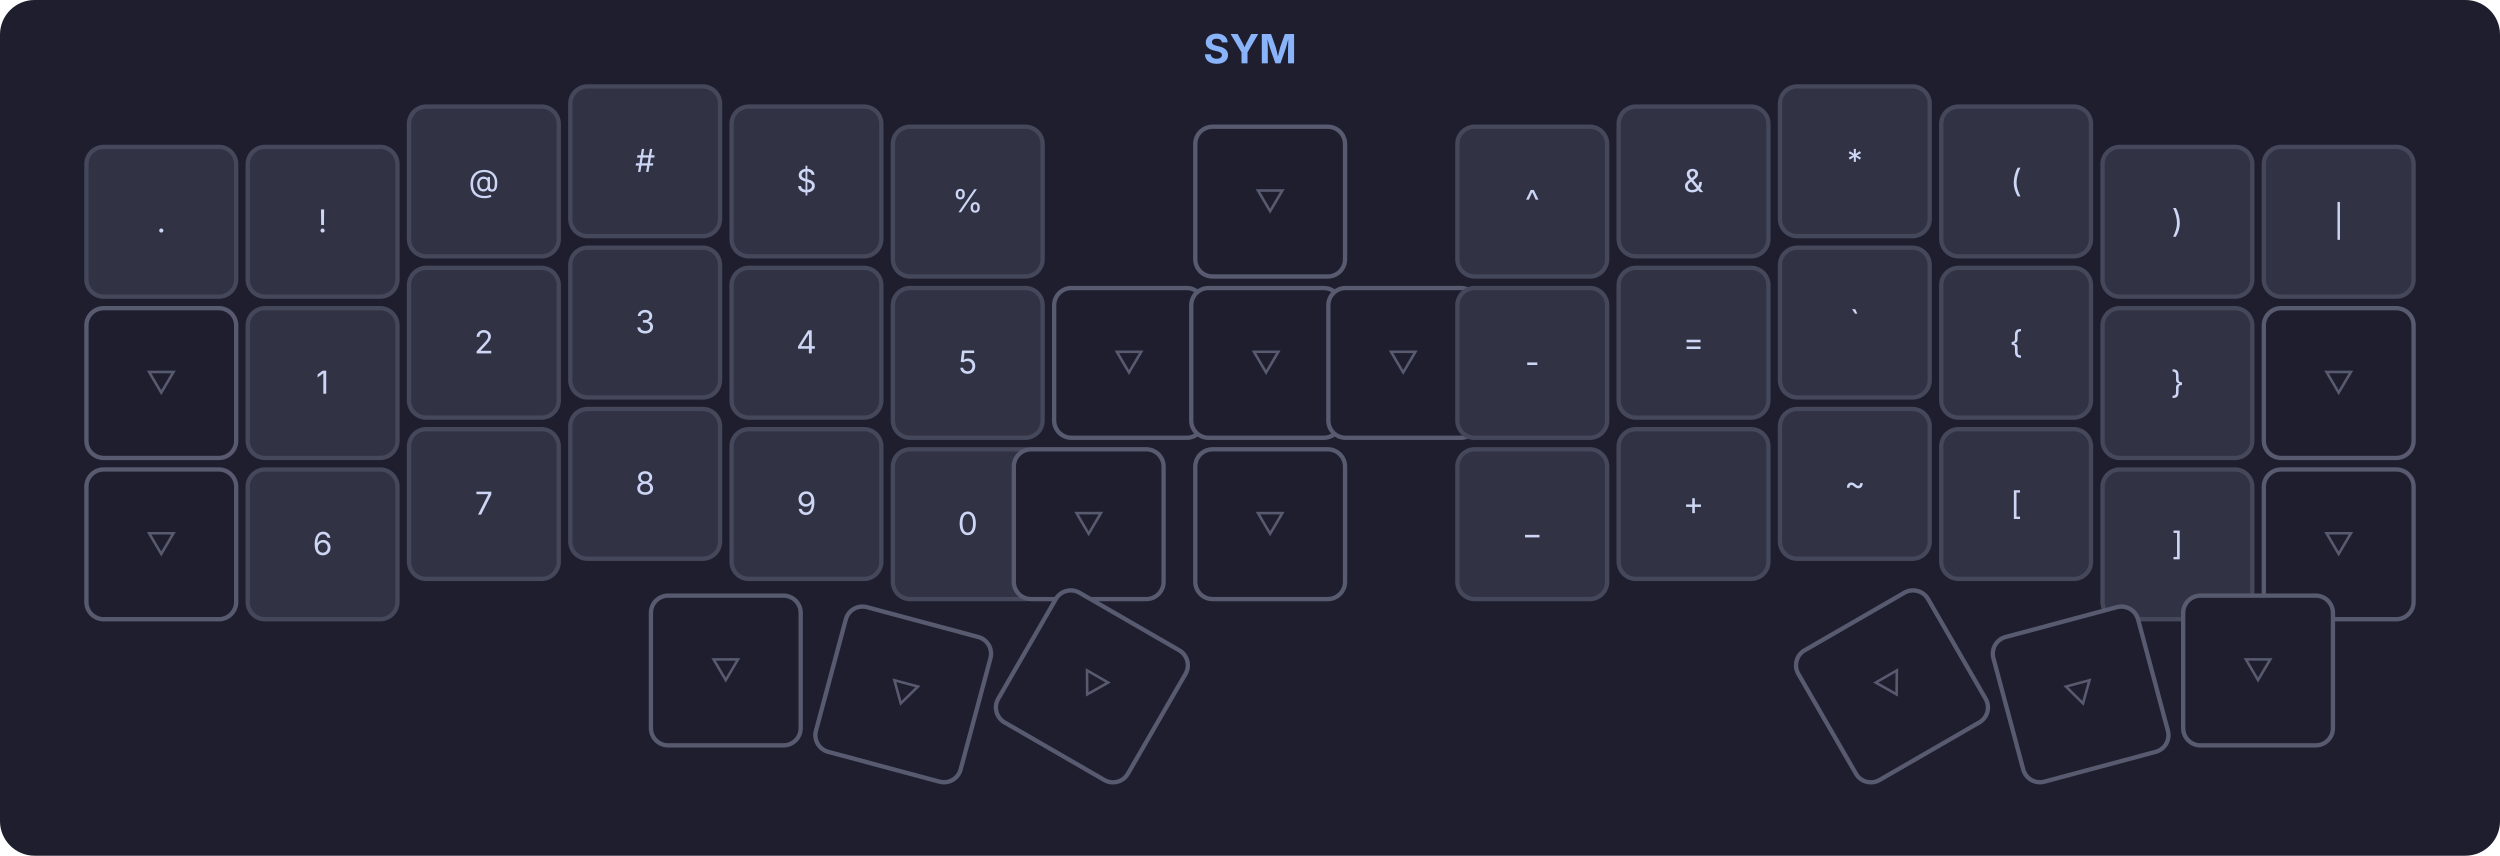
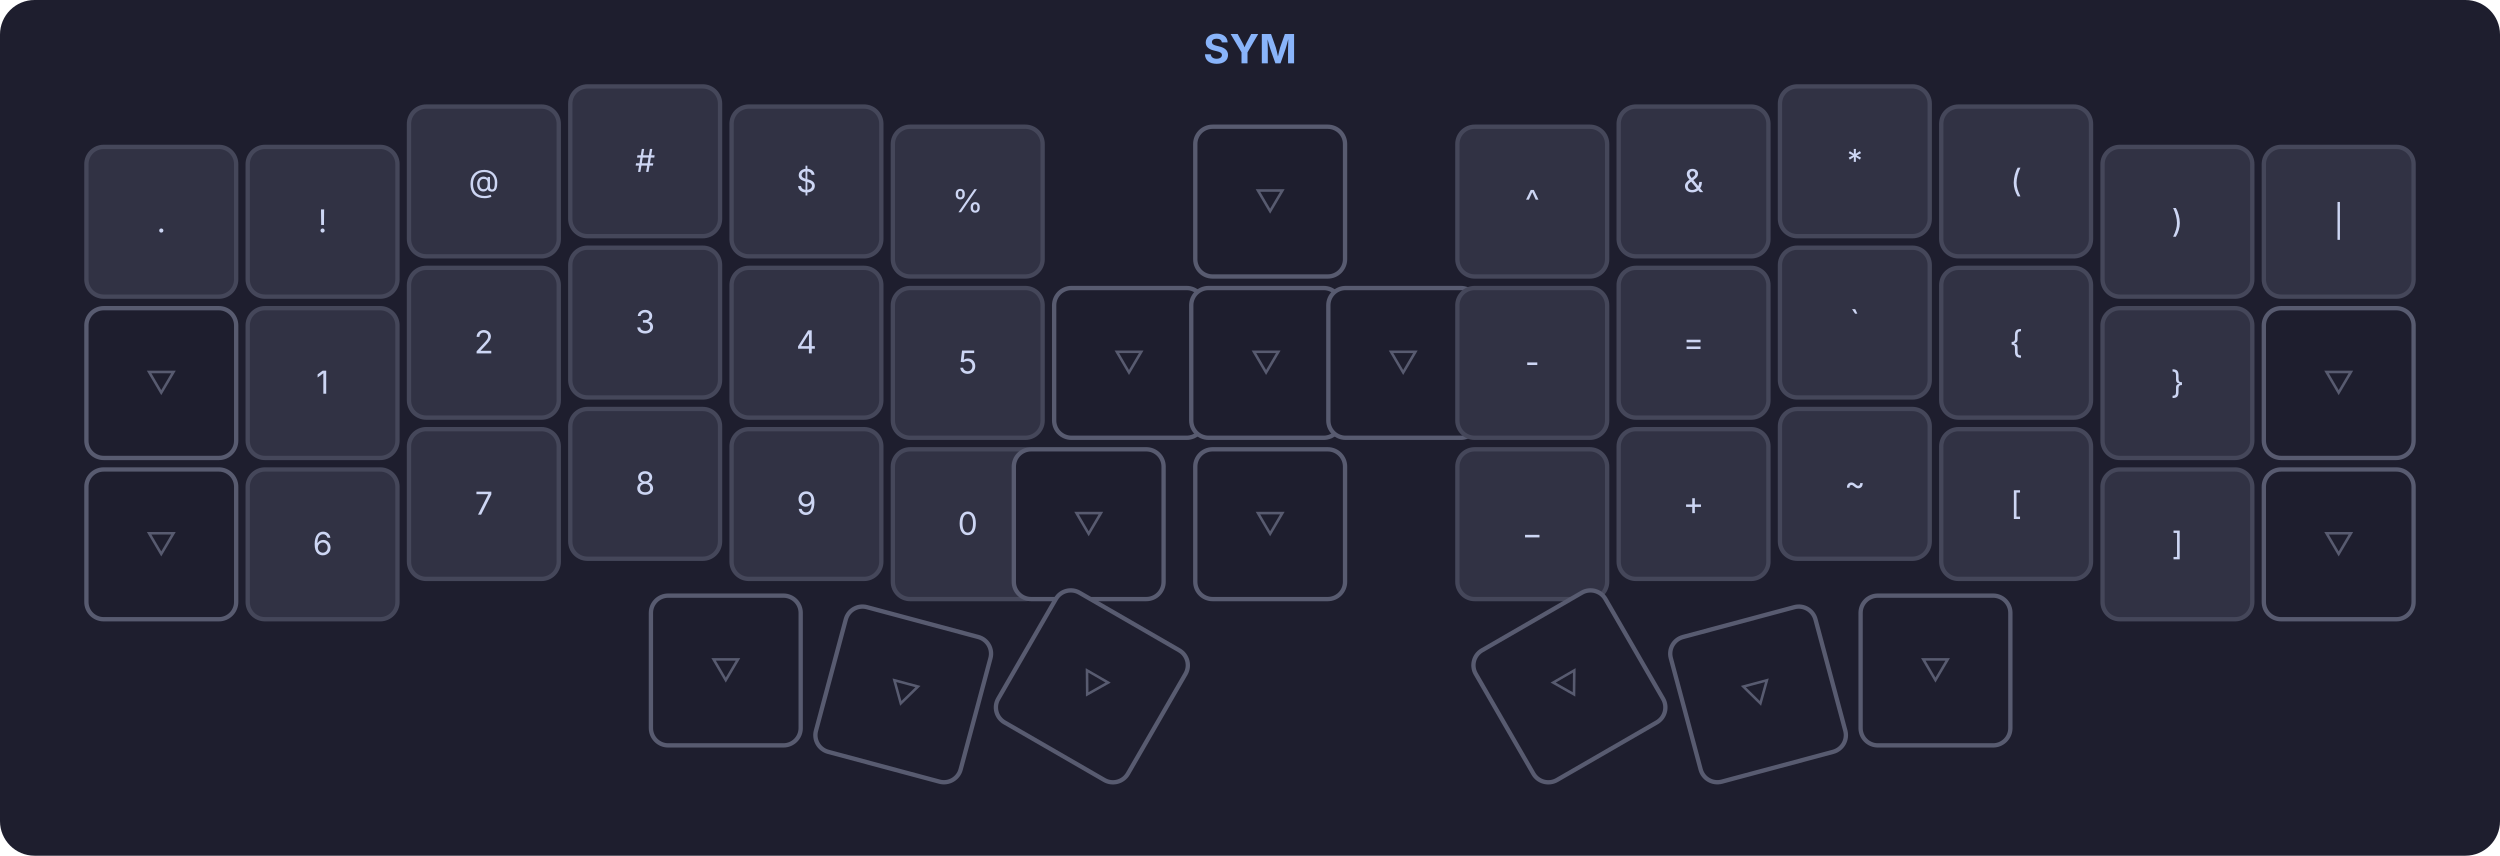
<svg xmlns="http://www.w3.org/2000/svg" viewBox="-30.0 -30.0 868.0 297.1">
  <rect x="-30.0" y="-30.0" width="868.0" height="297.1" fill="#1e1e2e" rx="12" />
  <text x="404.0" y="-8" text-anchor="middle" fill="#89b4fa" font-size="14px" font-weight="bold" font-family="Inter, SF Pro Text, Segoe UI, system-ui, sans-serif">SYM</text>
  <g>
    <rect x="0.0" y="21.0" width="52.0" height="52.0" rx="6" fill="#313244" stroke="#45475a" stroke-width="1.5" />
    <text x="26.0" y="50.7" text-anchor="middle" fill="#cdd6f4" font-size="11px" font-family="Inter, SF Pro Text, Segoe UI, system-ui, sans-serif">.</text>
  </g>
  <g>
    <rect x="56.0" y="21.0" width="52.0" height="52.0" rx="6" fill="#313244" stroke="#45475a" stroke-width="1.5" />
    <text x="82.0" y="50.7" text-anchor="middle" fill="#cdd6f4" font-size="11px" font-family="Inter, SF Pro Text, Segoe UI, system-ui, sans-serif">!</text>
  </g>
  <g>
    <rect x="112.0" y="7.0" width="52.0" height="52.0" rx="6" fill="#313244" stroke="#45475a" stroke-width="1.5" />
    <text x="138.0" y="36.7" text-anchor="middle" fill="#cdd6f4" font-size="11px" font-family="Inter, SF Pro Text, Segoe UI, system-ui, sans-serif">@</text>
  </g>
  <g>
    <rect x="168.0" y="0.0" width="52.0" height="52.0" rx="6" fill="#313244" stroke="#45475a" stroke-width="1.5" />
    <text x="194.0" y="29.7" text-anchor="middle" fill="#cdd6f4" font-size="11px" font-family="Inter, SF Pro Text, Segoe UI, system-ui, sans-serif">#</text>
  </g>
  <g>
    <rect x="224.0" y="7.0" width="52.0" height="52.0" rx="6" fill="#313244" stroke="#45475a" stroke-width="1.5" />
    <text x="250.0" y="36.7" text-anchor="middle" fill="#cdd6f4" font-size="11px" font-family="Inter, SF Pro Text, Segoe UI, system-ui, sans-serif">$</text>
  </g>
  <g>
    <rect x="280.0" y="14.0" width="52.0" height="52.0" rx="6" fill="#313244" stroke="#45475a" stroke-width="1.5" />
    <text x="306.0" y="43.7" text-anchor="middle" fill="#cdd6f4" font-size="11px" font-family="Inter, SF Pro Text, Segoe UI, system-ui, sans-serif">%</text>
  </g>
  <g>
    <rect x="385.0" y="14.0" width="52.0" height="52.0" rx="6" fill="#1e1e2e" stroke="#585b70" stroke-width="1.5" />
    <text x="411.0" y="43.7" text-anchor="middle" fill="#585b70" font-size="11px" font-family="Inter, SF Pro Text, Segoe UI, system-ui, sans-serif">▽</text>
  </g>
  <g>
    <rect x="476.0" y="14.0" width="52.0" height="52.0" rx="6" fill="#313244" stroke="#45475a" stroke-width="1.5" />
    <text x="502.0" y="43.7" text-anchor="middle" fill="#cdd6f4" font-size="11px" font-family="Inter, SF Pro Text, Segoe UI, system-ui, sans-serif">^</text>
  </g>
  <g>
    <rect x="532.0" y="7.0" width="52.0" height="52.0" rx="6" fill="#313244" stroke="#45475a" stroke-width="1.5" />
    <text x="558.0" y="36.7" text-anchor="middle" fill="#cdd6f4" font-size="11px" font-family="Inter, SF Pro Text, Segoe UI, system-ui, sans-serif">&amp;</text>
  </g>
  <g>
    <rect x="588.0" y="0.0" width="52.0" height="52.0" rx="6" fill="#313244" stroke="#45475a" stroke-width="1.5" />
    <text x="614.0" y="29.7" text-anchor="middle" fill="#cdd6f4" font-size="11px" font-family="Inter, SF Pro Text, Segoe UI, system-ui, sans-serif">*</text>
  </g>
  <g>
    <rect x="644.0" y="7.0" width="52.0" height="52.0" rx="6" fill="#313244" stroke="#45475a" stroke-width="1.5" />
    <text x="670.0" y="36.7" text-anchor="middle" fill="#cdd6f4" font-size="11px" font-family="Inter, SF Pro Text, Segoe UI, system-ui, sans-serif">(</text>
  </g>
  <g>
    <rect x="700.0" y="21.0" width="52.0" height="52.0" rx="6" fill="#313244" stroke="#45475a" stroke-width="1.5" />
    <text x="726.0" y="50.7" text-anchor="middle" fill="#cdd6f4" font-size="11px" font-family="Inter, SF Pro Text, Segoe UI, system-ui, sans-serif">)</text>
  </g>
  <g>
    <rect x="756.0" y="21.0" width="52.0" height="52.0" rx="6" fill="#313244" stroke="#45475a" stroke-width="1.5" />
    <text x="782.0" y="50.7" text-anchor="middle" fill="#cdd6f4" font-size="11px" font-family="Inter, SF Pro Text, Segoe UI, system-ui, sans-serif">|</text>
  </g>
  <g>
    <rect x="0.0" y="77.0" width="52.0" height="52.0" rx="6" fill="#1e1e2e" stroke="#585b70" stroke-width="1.5" />
    <text x="26.0" y="106.7" text-anchor="middle" fill="#585b70" font-size="11px" font-family="Inter, SF Pro Text, Segoe UI, system-ui, sans-serif">▽</text>
  </g>
  <g>
    <rect x="56.0" y="77.0" width="52.0" height="52.0" rx="6" fill="#313244" stroke="#45475a" stroke-width="1.5" />
    <text x="82.0" y="106.7" text-anchor="middle" fill="#cdd6f4" font-size="11px" font-family="Inter, SF Pro Text, Segoe UI, system-ui, sans-serif">1</text>
  </g>
  <g>
    <rect x="112.0" y="63.0" width="52.0" height="52.0" rx="6" fill="#313244" stroke="#45475a" stroke-width="1.5" />
    <text x="138.0" y="92.7" text-anchor="middle" fill="#cdd6f4" font-size="11px" font-family="Inter, SF Pro Text, Segoe UI, system-ui, sans-serif">2</text>
  </g>
  <g>
    <rect x="168.0" y="56.0" width="52.0" height="52.0" rx="6" fill="#313244" stroke="#45475a" stroke-width="1.5" />
    <text x="194.0" y="85.7" text-anchor="middle" fill="#cdd6f4" font-size="11px" font-family="Inter, SF Pro Text, Segoe UI, system-ui, sans-serif">3</text>
  </g>
  <g>
    <rect x="224.0" y="63.0" width="52.0" height="52.0" rx="6" fill="#313244" stroke="#45475a" stroke-width="1.5" />
    <text x="250.0" y="92.7" text-anchor="middle" fill="#cdd6f4" font-size="11px" font-family="Inter, SF Pro Text, Segoe UI, system-ui, sans-serif">4</text>
  </g>
  <g>
    <rect x="280.0" y="70.0" width="52.0" height="52.0" rx="6" fill="#313244" stroke="#45475a" stroke-width="1.5" />
    <text x="306.0" y="99.7" text-anchor="middle" fill="#cdd6f4" font-size="11px" font-family="Inter, SF Pro Text, Segoe UI, system-ui, sans-serif">5</text>
  </g>
  <g>
    <rect x="336.0" y="70.0" width="52.0" height="52.0" rx="6" fill="#1e1e2e" stroke="#585b70" stroke-width="1.5" />
    <text x="362.0" y="99.7" text-anchor="middle" fill="#585b70" font-size="11px" font-family="Inter, SF Pro Text, Segoe UI, system-ui, sans-serif">▽</text>
  </g>
  <g>
    <rect x="383.6" y="70.0" width="52.0" height="52.0" rx="6" fill="#1e1e2e" stroke="#585b70" stroke-width="1.5" />
    <text x="409.6" y="99.7" text-anchor="middle" fill="#585b70" font-size="11px" font-family="Inter, SF Pro Text, Segoe UI, system-ui, sans-serif">▽</text>
  </g>
  <g>
    <rect x="431.2" y="70.0" width="52.0" height="52.0" rx="6" fill="#1e1e2e" stroke="#585b70" stroke-width="1.5" />
    <text x="457.2" y="99.7" text-anchor="middle" fill="#585b70" font-size="11px" font-family="Inter, SF Pro Text, Segoe UI, system-ui, sans-serif">▽</text>
  </g>
  <g>
    <rect x="476.0" y="70.0" width="52.0" height="52.0" rx="6" fill="#313244" stroke="#45475a" stroke-width="1.5" />
    <text x="502.0" y="99.7" text-anchor="middle" fill="#cdd6f4" font-size="11px" font-family="Inter, SF Pro Text, Segoe UI, system-ui, sans-serif">-</text>
  </g>
  <g>
    <rect x="532.0" y="63.0" width="52.0" height="52.0" rx="6" fill="#313244" stroke="#45475a" stroke-width="1.5" />
    <text x="558.0" y="92.7" text-anchor="middle" fill="#cdd6f4" font-size="11px" font-family="Inter, SF Pro Text, Segoe UI, system-ui, sans-serif">=</text>
  </g>
  <g>
    <rect x="588.0" y="56.0" width="52.0" height="52.0" rx="6" fill="#313244" stroke="#45475a" stroke-width="1.5" />
    <text x="614.0" y="85.7" text-anchor="middle" fill="#cdd6f4" font-size="11px" font-family="Inter, SF Pro Text, Segoe UI, system-ui, sans-serif">`</text>
  </g>
  <g>
    <rect x="644.0" y="63.0" width="52.0" height="52.0" rx="6" fill="#313244" stroke="#45475a" stroke-width="1.5" />
    <text x="670.0" y="92.7" text-anchor="middle" fill="#cdd6f4" font-size="11px" font-family="Inter, SF Pro Text, Segoe UI, system-ui, sans-serif">{</text>
  </g>
  <g>
    <rect x="700.0" y="77.0" width="52.0" height="52.0" rx="6" fill="#313244" stroke="#45475a" stroke-width="1.5" />
    <text x="726.0" y="106.7" text-anchor="middle" fill="#cdd6f4" font-size="11px" font-family="Inter, SF Pro Text, Segoe UI, system-ui, sans-serif">}</text>
  </g>
  <g>
    <rect x="756.0" y="77.0" width="52.0" height="52.0" rx="6" fill="#1e1e2e" stroke="#585b70" stroke-width="1.5" />
    <text x="782.0" y="106.7" text-anchor="middle" fill="#585b70" font-size="11px" font-family="Inter, SF Pro Text, Segoe UI, system-ui, sans-serif">▽</text>
  </g>
  <g>
    <rect x="0.0" y="133.0" width="52.0" height="52.0" rx="6" fill="#1e1e2e" stroke="#585b70" stroke-width="1.5" />
    <text x="26.0" y="162.7" text-anchor="middle" fill="#585b70" font-size="11px" font-family="Inter, SF Pro Text, Segoe UI, system-ui, sans-serif">▽</text>
  </g>
  <g>
    <rect x="56.0" y="133.0" width="52.0" height="52.0" rx="6" fill="#313244" stroke="#45475a" stroke-width="1.5" />
    <text x="82.0" y="162.7" text-anchor="middle" fill="#cdd6f4" font-size="11px" font-family="Inter, SF Pro Text, Segoe UI, system-ui, sans-serif">6</text>
  </g>
  <g>
    <rect x="112.0" y="119.0" width="52.0" height="52.0" rx="6" fill="#313244" stroke="#45475a" stroke-width="1.5" />
    <text x="138.0" y="148.7" text-anchor="middle" fill="#cdd6f4" font-size="11px" font-family="Inter, SF Pro Text, Segoe UI, system-ui, sans-serif">7</text>
  </g>
  <g>
    <rect x="168.0" y="112.0" width="52.0" height="52.0" rx="6" fill="#313244" stroke="#45475a" stroke-width="1.5" />
    <text x="194.0" y="141.7" text-anchor="middle" fill="#cdd6f4" font-size="11px" font-family="Inter, SF Pro Text, Segoe UI, system-ui, sans-serif">8</text>
  </g>
  <g>
    <rect x="224.0" y="119.0" width="52.0" height="52.0" rx="6" fill="#313244" stroke="#45475a" stroke-width="1.5" />
    <text x="250.0" y="148.7" text-anchor="middle" fill="#cdd6f4" font-size="11px" font-family="Inter, SF Pro Text, Segoe UI, system-ui, sans-serif">9</text>
  </g>
  <g>
    <rect x="280.0" y="126.0" width="52.0" height="52.0" rx="6" fill="#313244" stroke="#45475a" stroke-width="1.5" />
    <text x="306.0" y="155.7" text-anchor="middle" fill="#cdd6f4" font-size="11px" font-family="Inter, SF Pro Text, Segoe UI, system-ui, sans-serif">0</text>
  </g>
  <g>
    <rect x="322.0" y="126.0" width="52.0" height="52.0" rx="6" fill="#1e1e2e" stroke="#585b70" stroke-width="1.5" />
    <text x="348.0" y="155.7" text-anchor="middle" fill="#585b70" font-size="11px" font-family="Inter, SF Pro Text, Segoe UI, system-ui, sans-serif">▽</text>
  </g>
  <g>
    <rect x="385.0" y="126.0" width="52.0" height="52.0" rx="6" fill="#1e1e2e" stroke="#585b70" stroke-width="1.5" />
    <text x="411.0" y="155.7" text-anchor="middle" fill="#585b70" font-size="11px" font-family="Inter, SF Pro Text, Segoe UI, system-ui, sans-serif">▽</text>
  </g>
  <g>
    <rect x="476.0" y="126.0" width="52.0" height="52.0" rx="6" fill="#313244" stroke="#45475a" stroke-width="1.5" />
    <text x="502.0" y="155.7" text-anchor="middle" fill="#cdd6f4" font-size="11px" font-family="Inter, SF Pro Text, Segoe UI, system-ui, sans-serif">_</text>
  </g>
  <g>
    <rect x="532.0" y="119.0" width="52.0" height="52.0" rx="6" fill="#313244" stroke="#45475a" stroke-width="1.5" />
    <text x="558.0" y="148.7" text-anchor="middle" fill="#cdd6f4" font-size="11px" font-family="Inter, SF Pro Text, Segoe UI, system-ui, sans-serif">+</text>
  </g>
  <g>
    <rect x="588.0" y="112.0" width="52.0" height="52.0" rx="6" fill="#313244" stroke="#45475a" stroke-width="1.5" />
    <text x="614.0" y="141.7" text-anchor="middle" fill="#cdd6f4" font-size="11px" font-family="Inter, SF Pro Text, Segoe UI, system-ui, sans-serif">~</text>
  </g>
  <g>
    <rect x="644.0" y="119.0" width="52.0" height="52.0" rx="6" fill="#313244" stroke="#45475a" stroke-width="1.5" />
    <text x="670.0" y="148.7" text-anchor="middle" fill="#cdd6f4" font-size="11px" font-family="Inter, SF Pro Text, Segoe UI, system-ui, sans-serif">[</text>
  </g>
  <g>
    <rect x="700.0" y="133.0" width="52.0" height="52.0" rx="6" fill="#313244" stroke="#45475a" stroke-width="1.5" />
    <text x="726.0" y="162.7" text-anchor="middle" fill="#cdd6f4" font-size="11px" font-family="Inter, SF Pro Text, Segoe UI, system-ui, sans-serif">]</text>
  </g>
  <g>
    <rect x="756.0" y="133.0" width="52.0" height="52.0" rx="6" fill="#1e1e2e" stroke="#585b70" stroke-width="1.5" />
    <text x="782.0" y="162.7" text-anchor="middle" fill="#585b70" font-size="11px" font-family="Inter, SF Pro Text, Segoe UI, system-ui, sans-serif">▽</text>
  </g>
  <g>
    <rect x="196.0" y="176.8" width="52.0" height="52.0" rx="6" fill="#1e1e2e" stroke="#585b70" stroke-width="1.5" />
    <text x="222.0" y="206.5" text-anchor="middle" fill="#585b70" font-size="11px" font-family="Inter, SF Pro Text, Segoe UI, system-ui, sans-serif">▽</text>
  </g>
  <g transform="rotate(15.0 283.6 211.1)">
    <rect x="257.6" y="185.1" width="52.0" height="52.0" rx="6" fill="#1e1e2e" stroke="#585b70" stroke-width="1.5" />
    <text x="283.6" y="214.7" text-anchor="middle" fill="#585b70" font-size="11px" font-family="Inter, SF Pro Text, Segoe UI, system-ui, sans-serif">▽</text>
  </g>
  <g transform="rotate(30.0 349.1 208.3)">
    <rect x="323.1" y="182.3" width="52.0" height="52.0" rx="6" fill="#1e1e2e" stroke="#585b70" stroke-width="1.5" />
    <text x="349.1" y="211.9" text-anchor="middle" fill="#585b70" font-size="11px" font-family="Inter, SF Pro Text, Segoe UI, system-ui, sans-serif">▽</text>
  </g>
-   <g transform="rotate(-30.0 626.9 208.3)">
-     <rect x="600.9" y="182.3" width="52.0" height="52.0" rx="6" fill="#1e1e2e" stroke="#585b70" stroke-width="1.5" />
-     <text x="626.9" y="211.9" text-anchor="middle" fill="#585b70" font-size="11px" font-family="Inter, SF Pro Text, Segoe UI, system-ui, sans-serif">▽</text>
+   <g transform="rotate(-30.0 514.9 208.3)">
+     <rect x="488.9" y="182.3" width="52.0" height="52.0" rx="6" fill="#1e1e2e" stroke="#585b70" stroke-width="1.5" />
+     <text x="514.9" y="211.9" text-anchor="middle" fill="#585b70" font-size="11px" font-family="Inter, SF Pro Text, Segoe UI, system-ui, sans-serif">▽</text>
  </g>
-   <g transform="rotate(-15.0 692.4 211.1)">
-     <rect x="666.4" y="185.1" width="52.0" height="52.0" rx="6" fill="#1e1e2e" stroke="#585b70" stroke-width="1.5" />
-     <text x="692.4" y="214.7" text-anchor="middle" fill="#585b70" font-size="11px" font-family="Inter, SF Pro Text, Segoe UI, system-ui, sans-serif">▽</text>
+   <g transform="rotate(-15.0 580.4 211.1)">
+     <rect x="554.4" y="185.1" width="52.0" height="52.0" rx="6" fill="#1e1e2e" stroke="#585b70" stroke-width="1.5" />
+     <text x="580.4" y="214.7" text-anchor="middle" fill="#585b70" font-size="11px" font-family="Inter, SF Pro Text, Segoe UI, system-ui, sans-serif">▽</text>
  </g>
  <g>
-     <rect x="728.0" y="176.8" width="52.0" height="52.0" rx="6" fill="#1e1e2e" stroke="#585b70" stroke-width="1.5" />
-     <text x="754.0" y="206.5" text-anchor="middle" fill="#585b70" font-size="11px" font-family="Inter, SF Pro Text, Segoe UI, system-ui, sans-serif">▽</text>
+     <rect x="616.0" y="176.8" width="52.0" height="52.0" rx="6" fill="#1e1e2e" stroke="#585b70" stroke-width="1.5" />
+     <text x="642.0" y="206.5" text-anchor="middle" fill="#585b70" font-size="11px" font-family="Inter, SF Pro Text, Segoe UI, system-ui, sans-serif">▽</text>
  </g>
</svg>
